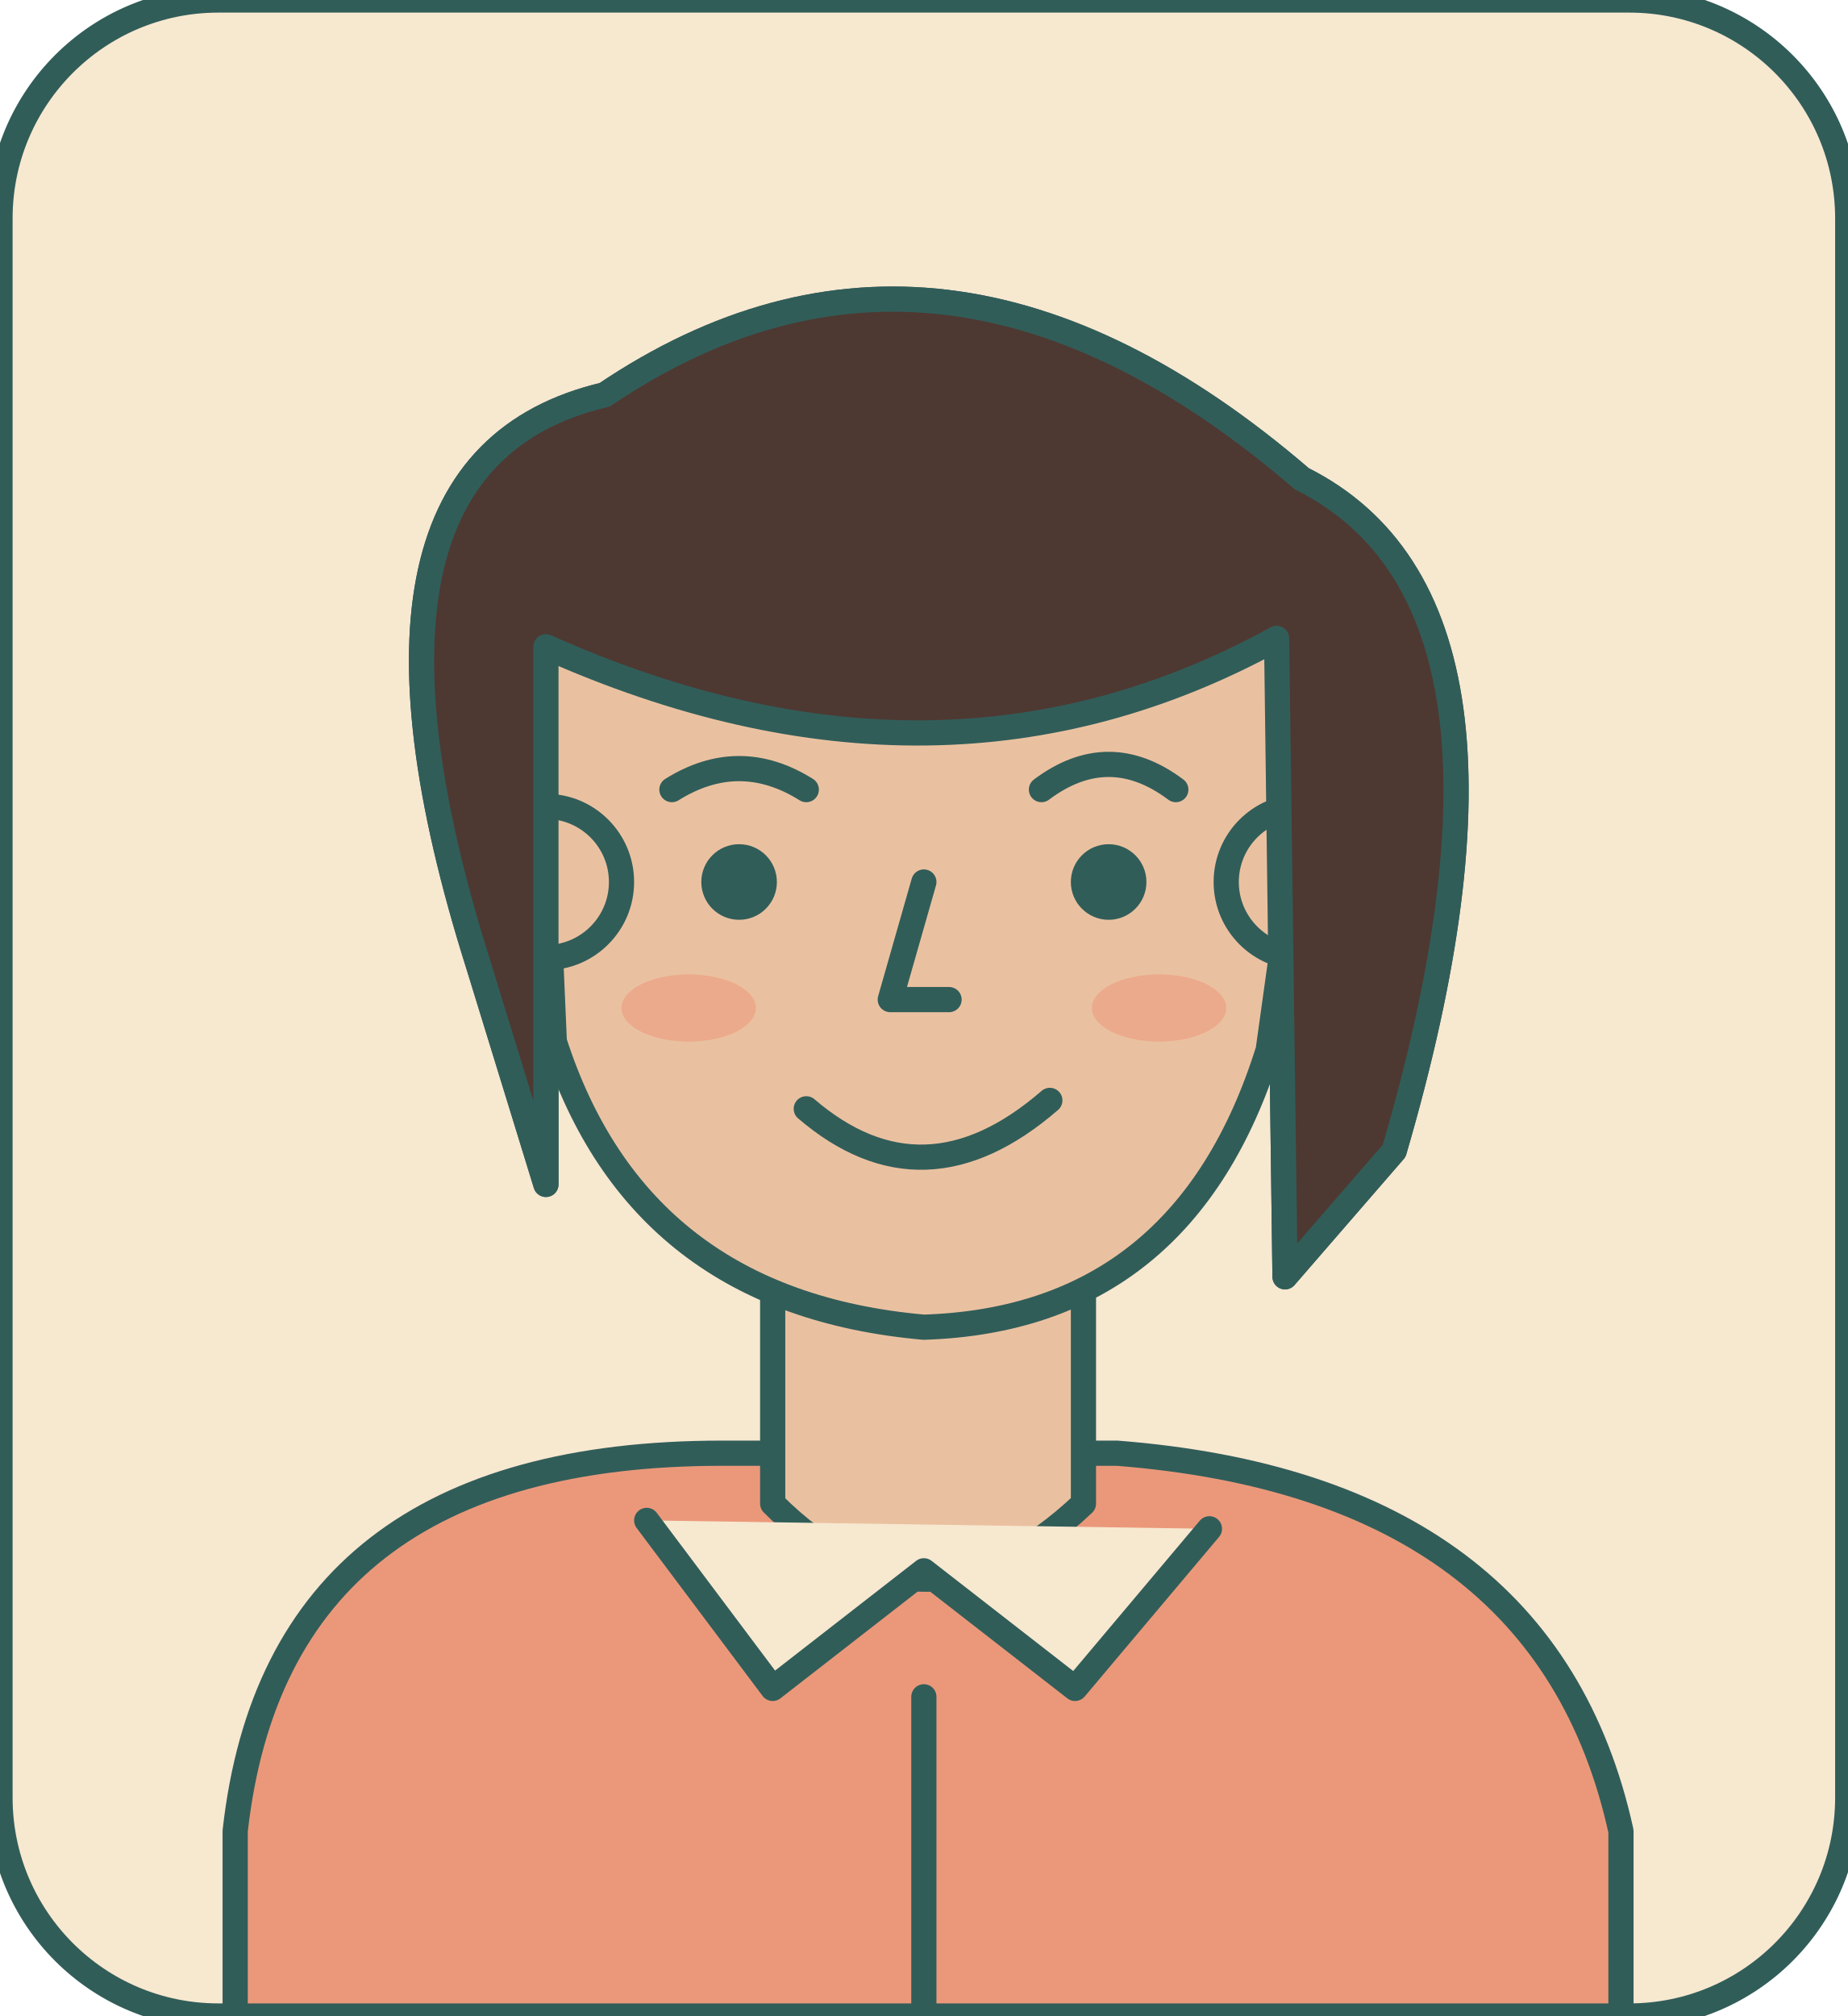
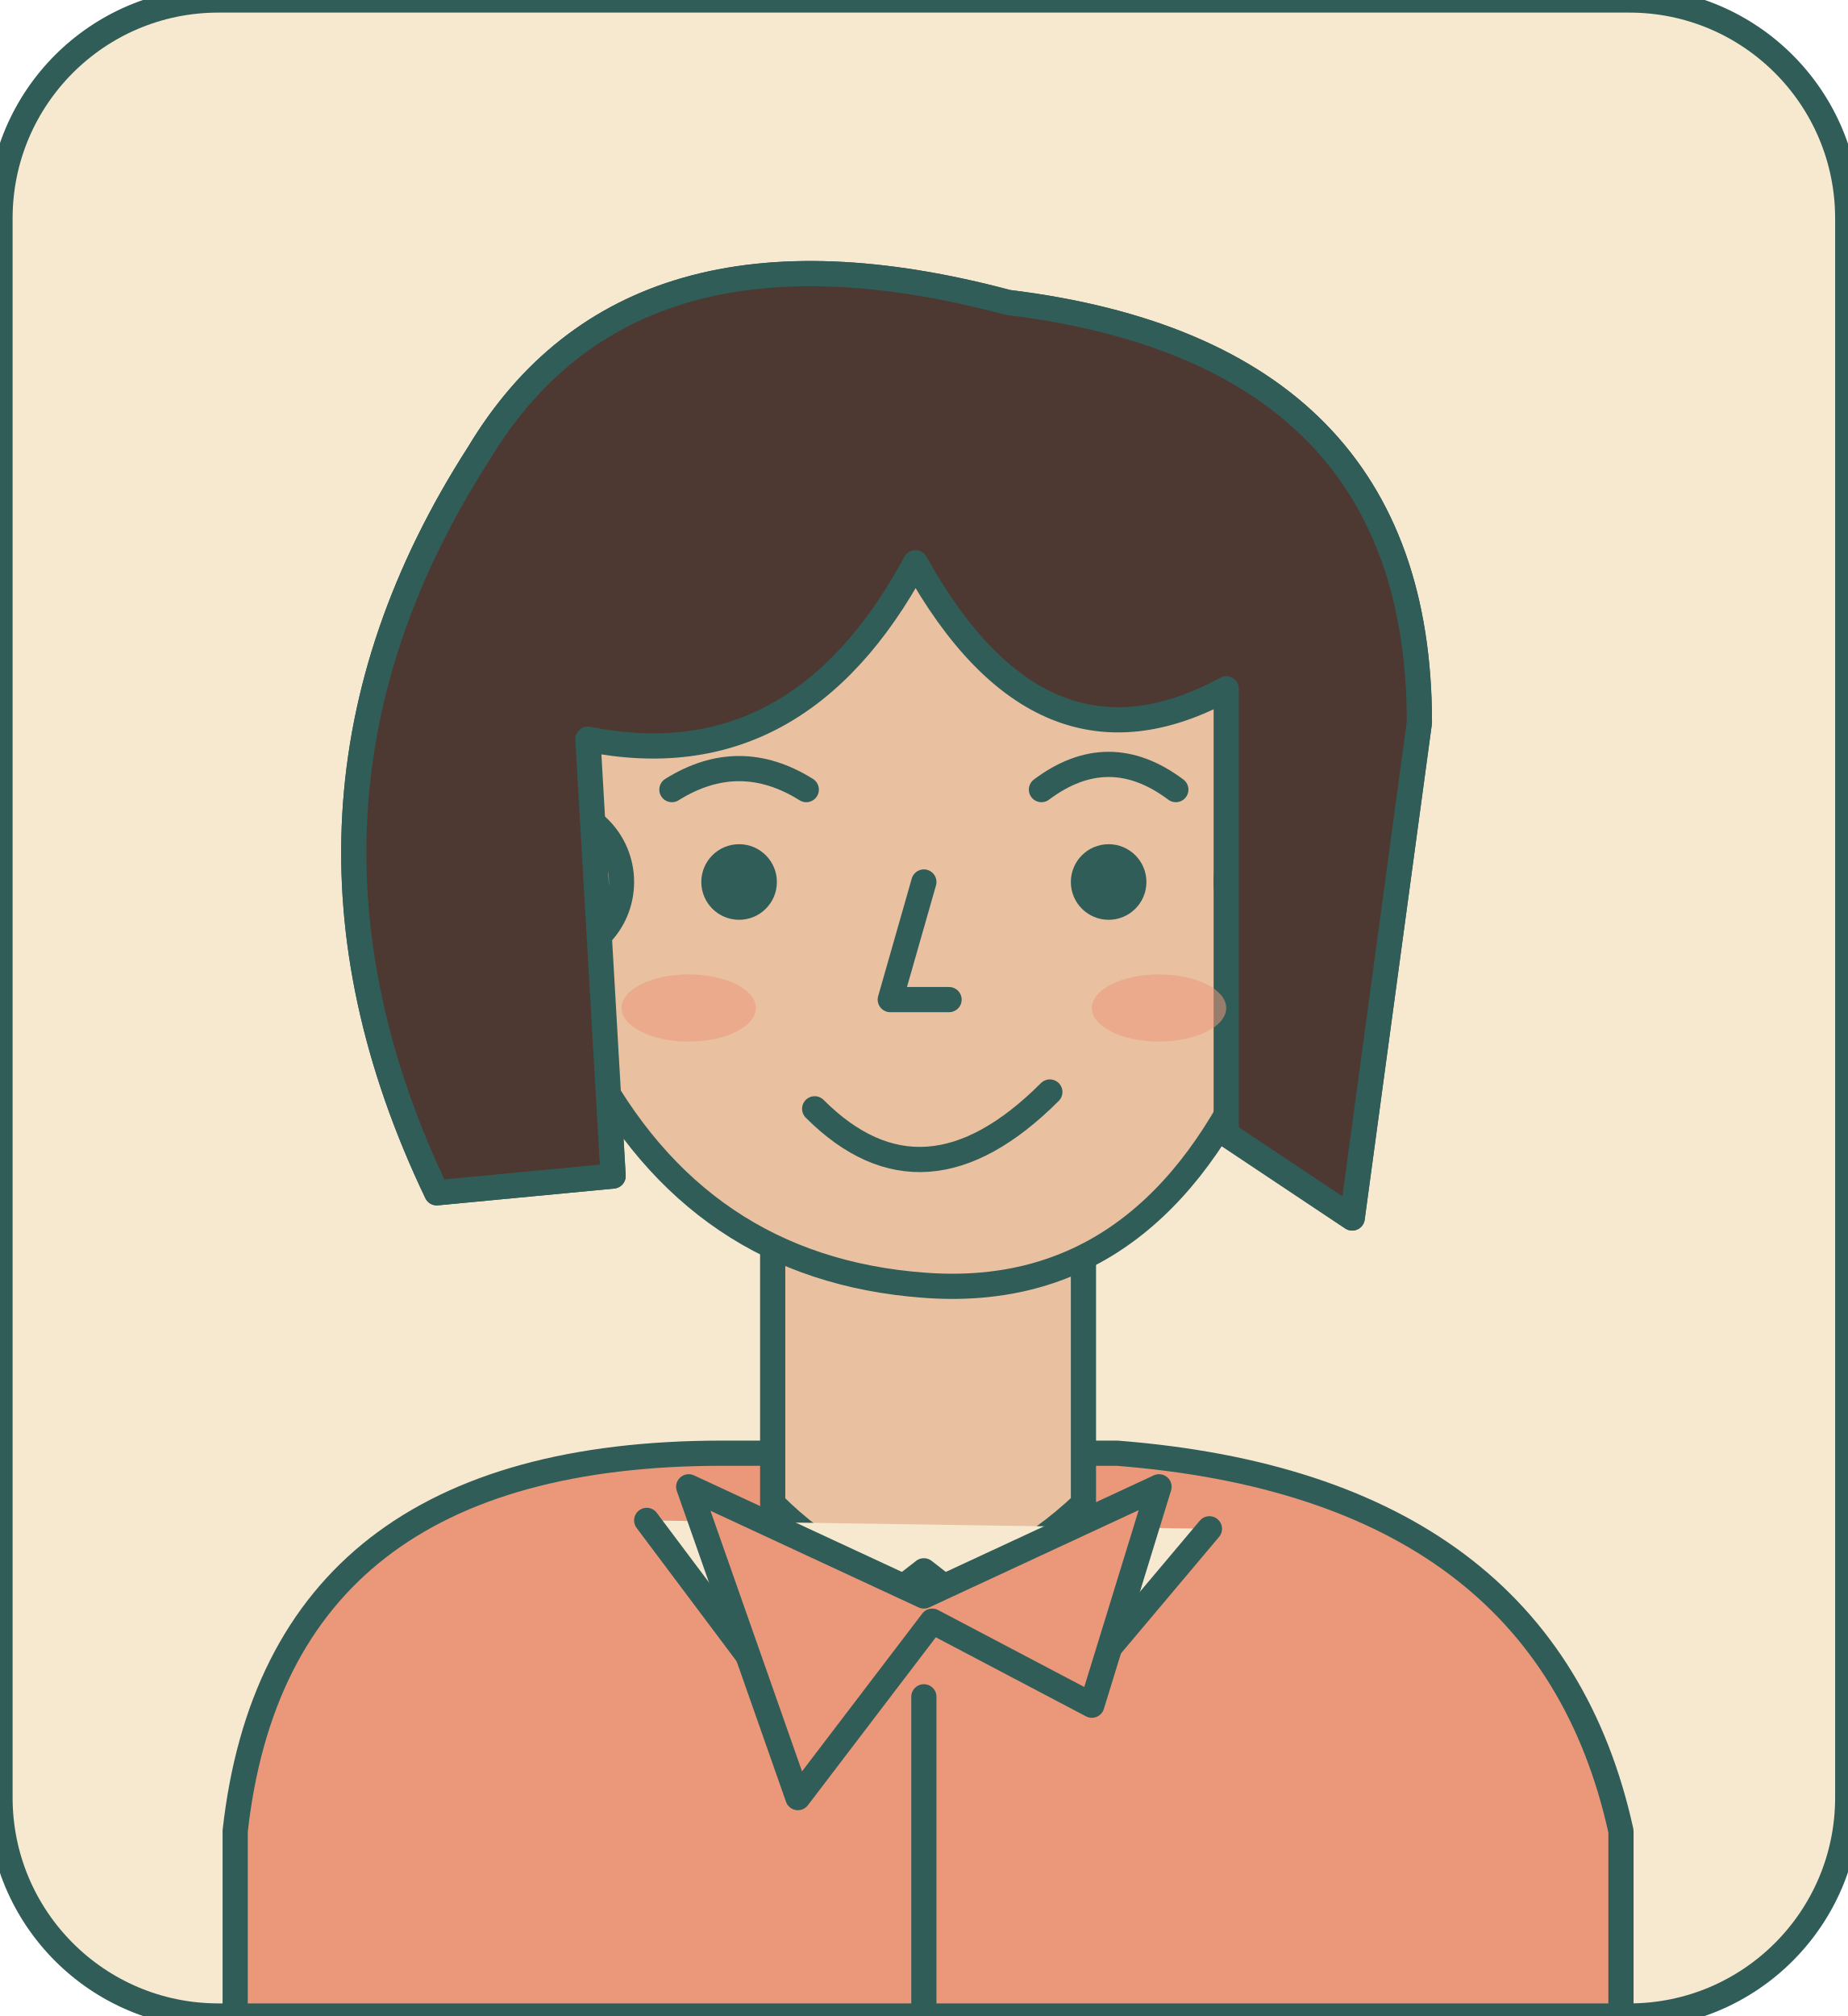
<svg xmlns="http://www.w3.org/2000/svg" viewBox="0 0 220 240" role="img" aria-labelledby="title">
  <g stroke="#315D59" stroke-width="3" stroke-linecap="round" stroke-linejoin="round">
    <rect x="0" y="0" width="220" height="240" rx="26" fill="#F7E8D0" />
-     <path d="M57 115Q38 55 72 47Q112 20 155 57Q185 72 166 137L153 152L152 76Q112 98 65 77L65 141Z" fill="#4D3932" />
+     <path d="M52 142Q30 96 57 54Q75 24 120 36Q169 42 169 86L161 145L146 135V82Q124 94 109 67Q95 93 70 88L73 140Z" fill="#4D3932" />
    <path d="M28 240V218Q33 173 86 173H133Q184 177 193 218V240Z" fill="#EB987A" />
    <path d="M92 147V179Q110 197 129 179V147Z" fill="#EAC1A0" />
-     <path d="M64 78Q64 49 110 49Q157 49 157 82L151 125Q141 157 110 158Q76 155 66 124Z" fill="#EAC1A0" />
+     <path d="M64 82Q65 49 111 50Q156 50 157 84L149 127Q136 155 110 153Q83 151 70 126Z" fill="#EAC1A0" />
    <circle cx="65" cy="105" r="9" fill="#EAC1A0" />
    <circle cx="155" cy="105" r="9" fill="#EAC1A0" />
-     <path d="M57 115Q38 55 72 47Q112 20 155 57Q185 72 166 137L153 152L152 76Q112 98 65 77L65 141Z" fill="#4D3932" />
+     <path d="M52 142Q30 96 57 54Q75 24 120 36Q169 42 169 86L161 145L146 135V82Q124 94 109 67Q95 93 70 88L73 140Z" fill="#4D3932" />
    <path d="M80 94Q88 89 96 94M124 94Q132 88 140 94" fill="none" />
    <circle cx="88" cy="105" r="3" fill="#315D59" />
    <circle cx="132" cy="105" r="3" fill="#315D59" />
    <path d="M110 105L106 119H113" fill="none" />
-     <path d="M96 132Q110 144 125 131" fill="none" />
+     <path d="M97 132Q110 145 125 130" fill="none" />
    <g stroke="none" fill="#EB987A" opacity=".55">
      <ellipse cx="82" cy="120" rx="8" ry="4" />
      <ellipse cx="138" cy="120" rx="8" ry="4" />
    </g>
    <path d="M77 181L92 201L110 187L128 201L144 182" fill="#F7E8D0" />
    <path d="M110 202V240" fill="none" />
+     <path d="M82 177L110 190L138 177L130 203L111 193L95 214Z" fill="#EB987A" />
  </g>
</svg>
